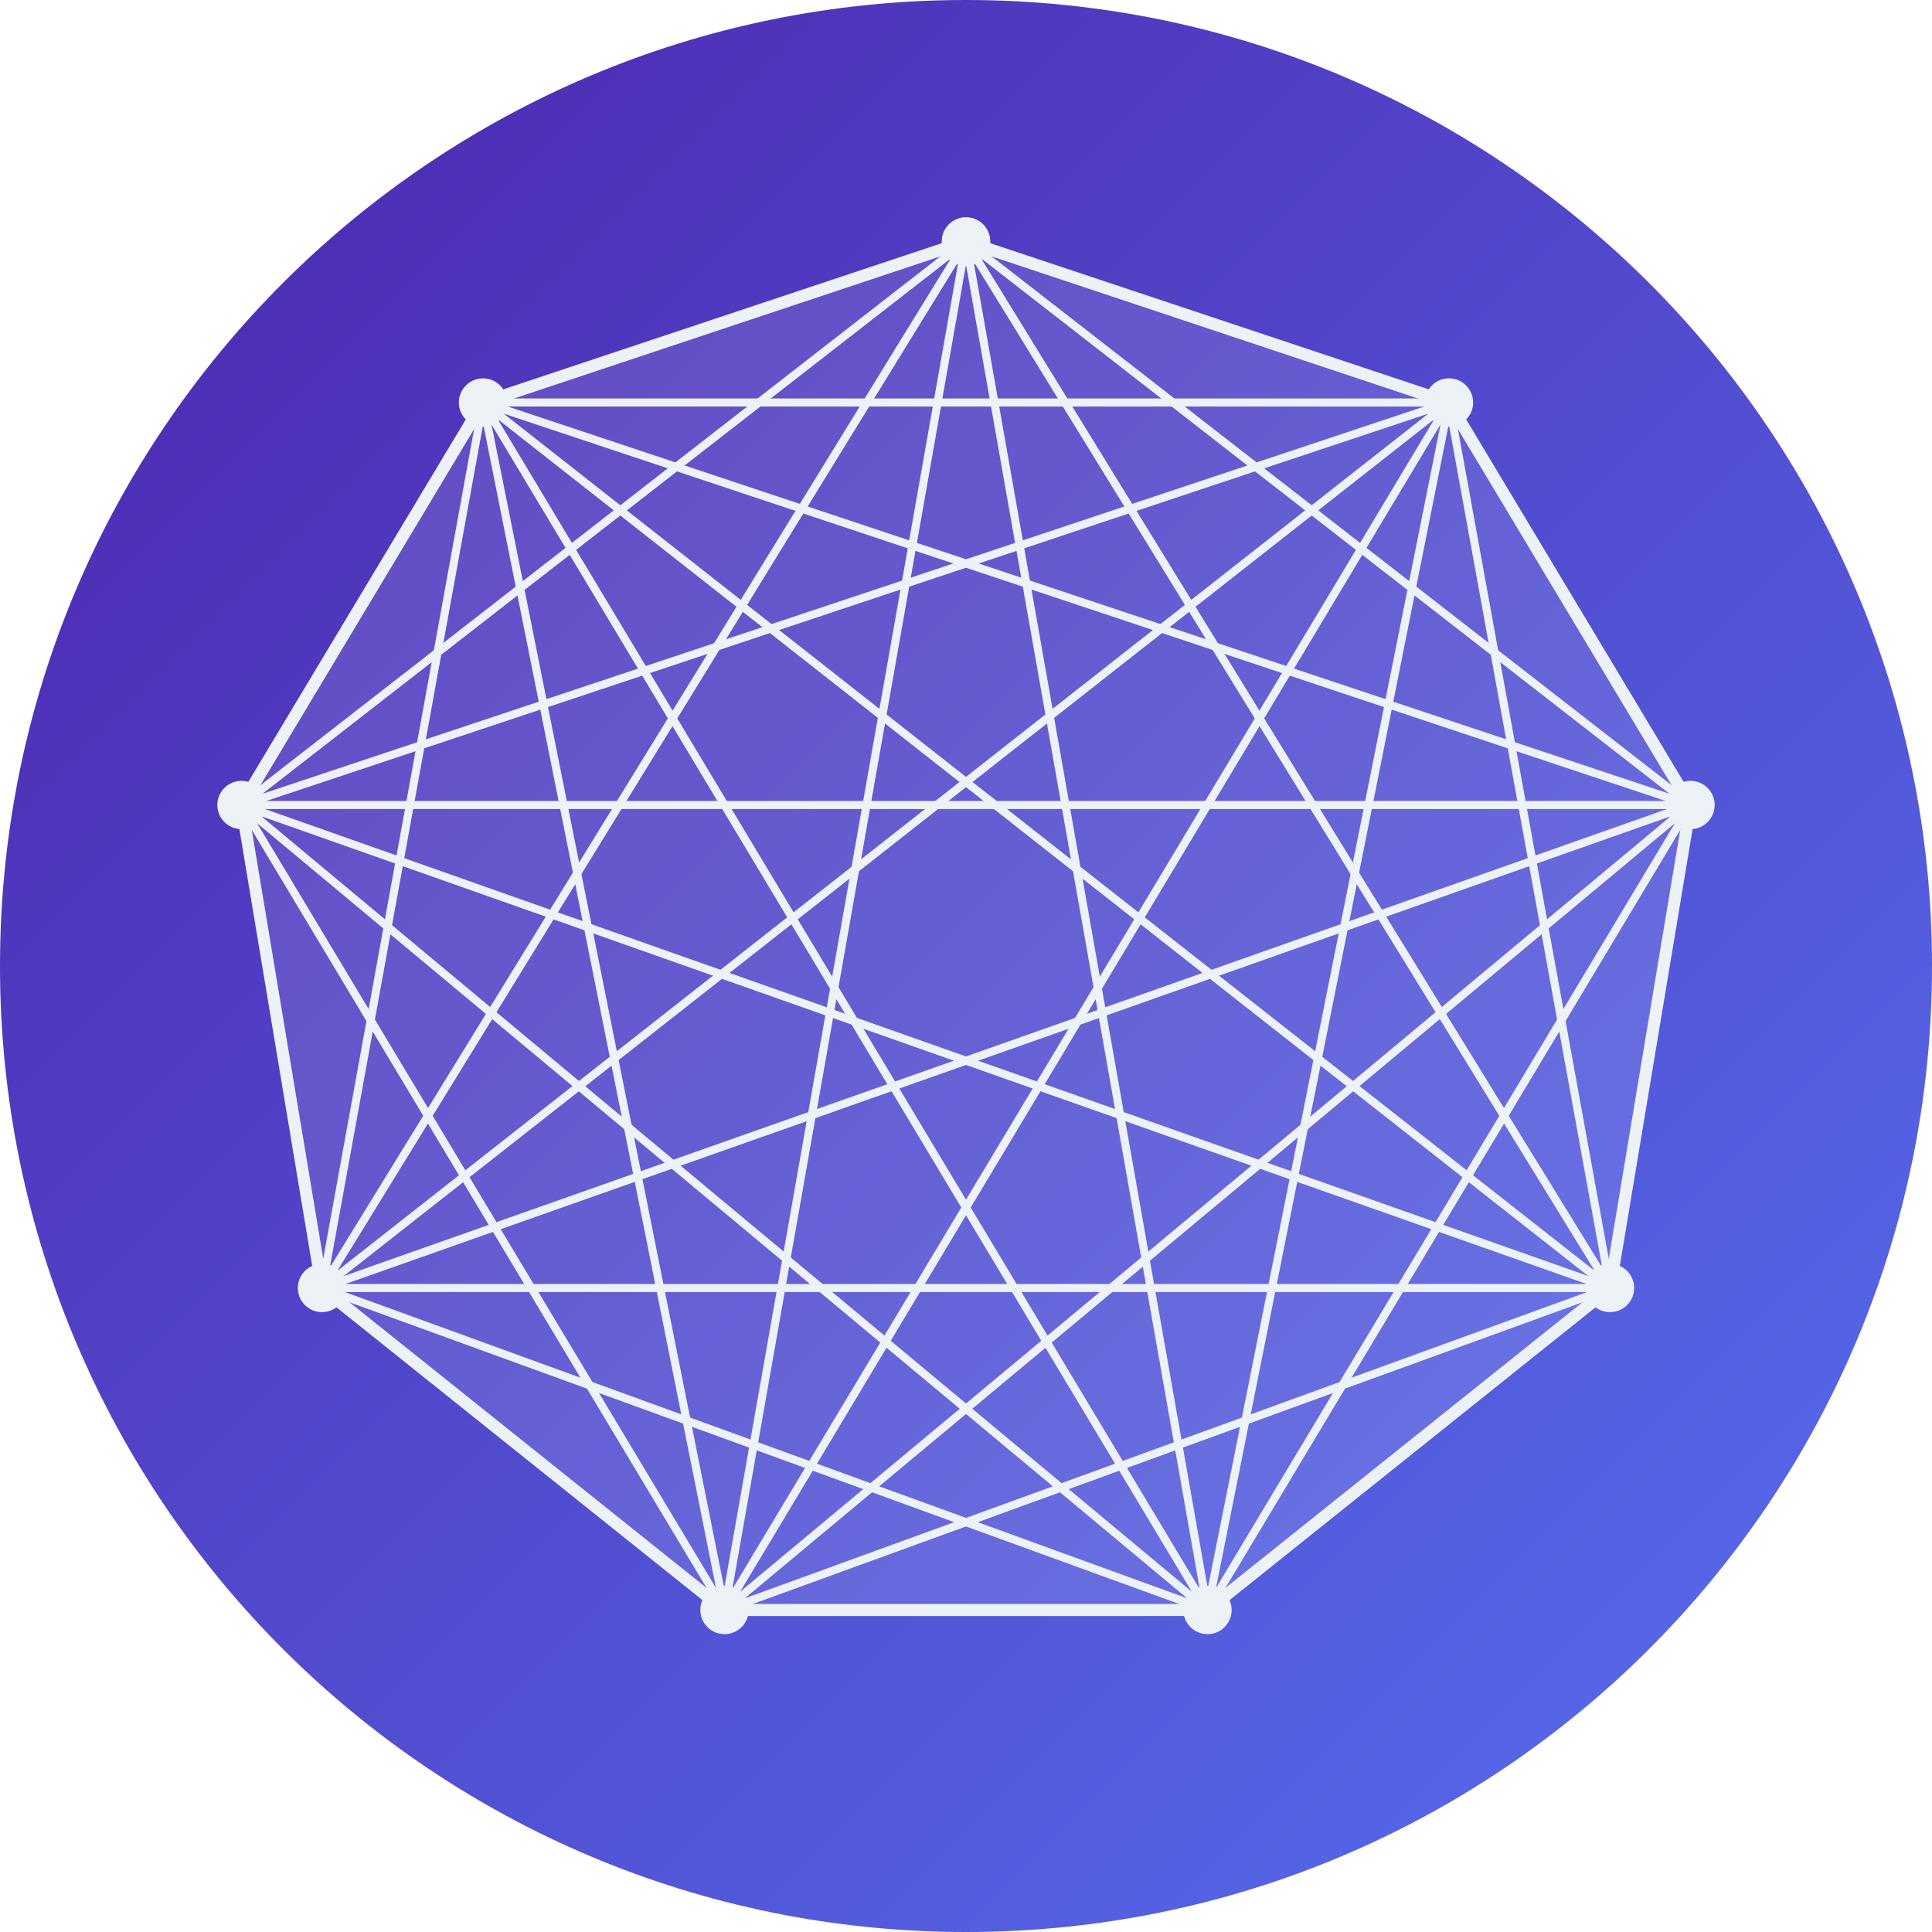
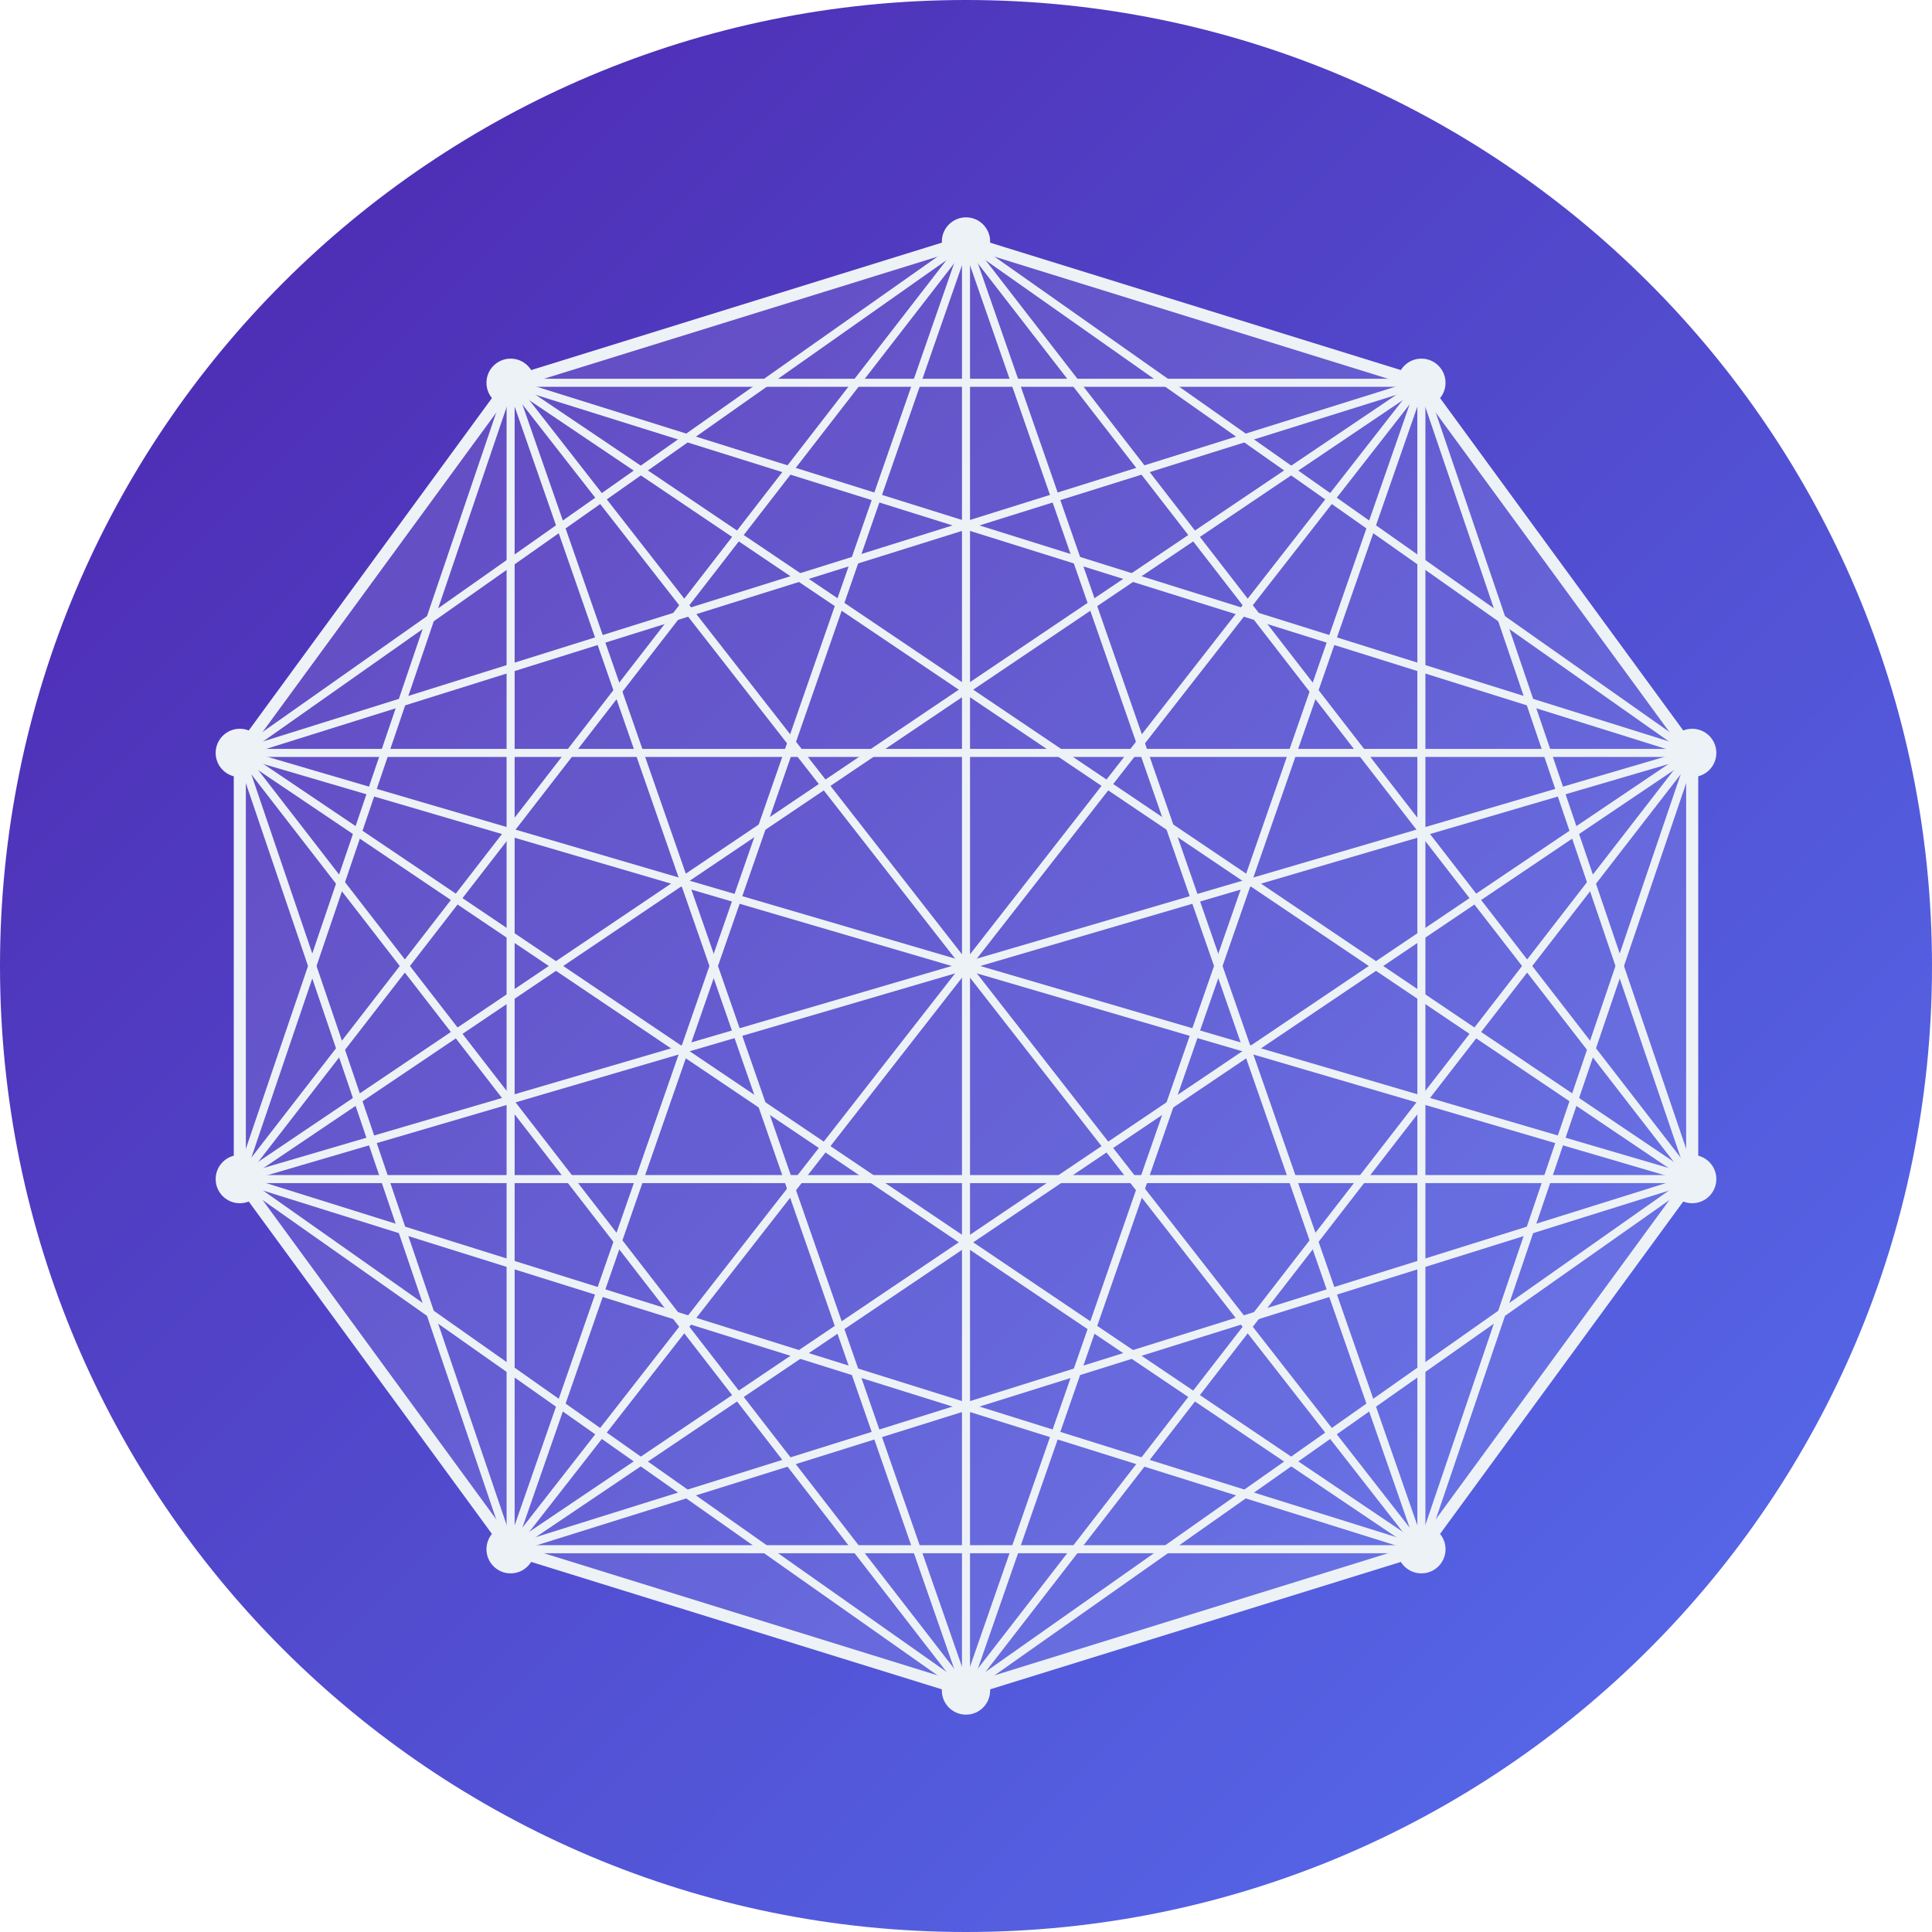
- <svg xmlns="http://www.w3.org/2000/svg" width="240" height="240" viewBox="0 0 240 240">
+ <svg xmlns="http://www.w3.org/2000/svg" width="480" height="480" viewBox="0 0 480 480">
  <defs>
    <linearGradient id="grad1" x1="0%" y1="0%" x2="100%" y2="100%">
      <stop offset="0%" stop-color="#3a0ca3" />
      <stop offset="100%" stop-color="#4361ee" />
    </linearGradient>
  </defs>
-   <circle cx="120" cy="120" r="120" fill="url(#grad1)" opacity="0.9" />
-   <polygon points="       120,30       180,50       210,100       200,160       150,200       90,200       40,160       30,100       60,50       120,30     " fill="rgba(255, 255, 255, 0.12)" stroke="#edf2f7" stroke-width="1.5" />
-   <circle cx="120" cy="30" r="3" fill="#edf2f7" />
-   <circle cx="180" cy="50" r="3" fill="#edf2f7" />
-   <circle cx="210" cy="100" r="3" fill="#edf2f7" />
-   <circle cx="200" cy="160" r="3" fill="#edf2f7" />
-   <circle cx="150" cy="200" r="3" fill="#edf2f7" />
-   <circle cx="90" cy="200" r="3" fill="#edf2f7" />
-   <circle cx="40" cy="160" r="3" fill="#edf2f7" />
-   <circle cx="30" cy="100" r="3" fill="#edf2f7" />
-   <circle cx="60" cy="50" r="3" fill="#edf2f7" />
-   <circle cx="120" cy="30" r="3" fill="#edf2f7" />
-   <line x1="120" y1="30" x2="180" y2="50" stroke="#edf2f7" stroke-width="1" />
-   <line x1="120" y1="30" x2="210" y2="100" stroke="#edf2f7" stroke-width="1" />
-   <line x1="120" y1="30" x2="200" y2="160" stroke="#edf2f7" stroke-width="1" />
-   <line x1="120" y1="30" x2="150" y2="200" stroke="#edf2f7" stroke-width="1" />
-   <line x1="120" y1="30" x2="90" y2="200" stroke="#edf2f7" stroke-width="1" />
-   <line x1="120" y1="30" x2="40" y2="160" stroke="#edf2f7" stroke-width="1" />
-   <line x1="120" y1="30" x2="30" y2="100" stroke="#edf2f7" stroke-width="1" />
-   <line x1="120" y1="30" x2="60" y2="50" stroke="#edf2f7" stroke-width="1" />
-   <line x1="180" y1="50" x2="210" y2="100" stroke="#edf2f7" stroke-width="1" />
-   <line x1="180" y1="50" x2="200" y2="160" stroke="#edf2f7" stroke-width="1" />
-   <line x1="180" y1="50" x2="150" y2="200" stroke="#edf2f7" stroke-width="1" />
-   <line x1="180" y1="50" x2="90" y2="200" stroke="#edf2f7" stroke-width="1" />
-   <line x1="180" y1="50" x2="40" y2="160" stroke="#edf2f7" stroke-width="1" />
-   <line x1="180" y1="50" x2="30" y2="100" stroke="#edf2f7" stroke-width="1" />
-   <line x1="180" y1="50" x2="60" y2="50" stroke="#edf2f7" stroke-width="1" />
-   <line x1="210" y1="100" x2="200" y2="160" stroke="#edf2f7" stroke-width="1" />
-   <line x1="210" y1="100" x2="150" y2="200" stroke="#edf2f7" stroke-width="1" />
-   <line x1="210" y1="100" x2="90" y2="200" stroke="#edf2f7" stroke-width="1" />
-   <line x1="210" y1="100" x2="40" y2="160" stroke="#edf2f7" stroke-width="1" />
-   <line x1="210" y1="100" x2="30" y2="100" stroke="#edf2f7" stroke-width="1" />
-   <line x1="210" y1="100" x2="60" y2="50" stroke="#edf2f7" stroke-width="1" />
-   <line x1="200" y1="160" x2="150" y2="200" stroke="#edf2f7" stroke-width="1" />
-   <line x1="200" y1="160" x2="90" y2="200" stroke="#edf2f7" stroke-width="1" />
-   <line x1="200" y1="160" x2="40" y2="160" stroke="#edf2f7" stroke-width="1" />
-   <line x1="200" y1="160" x2="30" y2="100" stroke="#edf2f7" stroke-width="1" />
-   <line x1="200" y1="160" x2="60" y2="50" stroke="#edf2f7" stroke-width="1" />
-   <line x1="150" y1="200" x2="90" y2="200" stroke="#edf2f7" stroke-width="1" />
-   <line x1="150" y1="200" x2="40" y2="160" stroke="#edf2f7" stroke-width="1" />
-   <line x1="150" y1="200" x2="30" y2="100" stroke="#edf2f7" stroke-width="1" />
-   <line x1="150" y1="200" x2="60" y2="50" stroke="#edf2f7" stroke-width="1" />
-   <line x1="90" y1="200" x2="40" y2="160" stroke="#edf2f7" stroke-width="1" />
-   <line x1="90" y1="200" x2="30" y2="100" stroke="#edf2f7" stroke-width="1" />
-   <line x1="90" y1="200" x2="60" y2="50" stroke="#edf2f7" stroke-width="1" />
-   <line x1="40" y1="160" x2="30" y2="100" stroke="#edf2f7" stroke-width="1" />
-   <line x1="40" y1="160" x2="60" y2="50" stroke="#edf2f7" stroke-width="1" />
-   <line x1="30" y1="100" x2="60" y2="50" stroke="#edf2f7" stroke-width="1" />
+   <circle cx="240" cy="240" r="240" fill="url(#grad1)" opacity="0.9" />
+   <polygon points="       240,60       353.14,95.1       420.42,187.06       420.42,292.94       353.14,384.9       240,420       126.86,384.9       59.58,292.94       59.58,187.06       126.86,95.1     " fill="rgba(255, 255, 255, 0.12)" stroke="#edf2f7" stroke-width="3" />
+   <circle cx="240" cy="60" r="6" fill="#edf2f7" />
+   <circle cx="353.14" cy="95.1" r="6" fill="#edf2f7" />
+   <circle cx="420.42" cy="187.06" r="6" fill="#edf2f7" />
+   <circle cx="420.42" cy="292.94" r="6" fill="#edf2f7" />
+   <circle cx="353.14" cy="384.9" r="6" fill="#edf2f7" />
+   <circle cx="240" cy="420" r="6" fill="#edf2f7" />
+   <circle cx="126.86" cy="384.9" r="6" fill="#edf2f7" />
+   <circle cx="59.58" cy="292.94" r="6" fill="#edf2f7" />
+   <circle cx="59.58" cy="187.06" r="6" fill="#edf2f7" />
+   <circle cx="126.86" cy="95.1" r="6" fill="#edf2f7" />
+   <line x1="240" y1="60" x2="353.14" y2="95.1" stroke="#edf2f7" stroke-width="2" />
+   <line x1="240" y1="60" x2="420.42" y2="187.06" stroke="#edf2f7" stroke-width="2" />
+   <line x1="240" y1="60" x2="420.42" y2="292.94" stroke="#edf2f7" stroke-width="2" />
+   <line x1="240" y1="60" x2="353.14" y2="384.9" stroke="#edf2f7" stroke-width="2" />
+   <line x1="240" y1="60" x2="240" y2="420" stroke="#edf2f7" stroke-width="2" />
+   <line x1="240" y1="60" x2="126.86" y2="384.9" stroke="#edf2f7" stroke-width="2" />
+   <line x1="240" y1="60" x2="59.58" y2="292.94" stroke="#edf2f7" stroke-width="2" />
+   <line x1="240" y1="60" x2="59.58" y2="187.06" stroke="#edf2f7" stroke-width="2" />
+   <line x1="240" y1="60" x2="126.86" y2="95.1" stroke="#edf2f7" stroke-width="2" />
+   <line x1="353.14" y1="95.1" x2="420.42" y2="187.06" stroke="#edf2f7" stroke-width="2" />
+   <line x1="353.14" y1="95.1" x2="420.42" y2="292.94" stroke="#edf2f7" stroke-width="2" />
+   <line x1="353.14" y1="95.1" x2="353.14" y2="384.9" stroke="#edf2f7" stroke-width="2" />
+   <line x1="353.14" y1="95.1" x2="240" y2="420" stroke="#edf2f7" stroke-width="2" />
+   <line x1="353.14" y1="95.1" x2="126.86" y2="384.9" stroke="#edf2f7" stroke-width="2" />
+   <line x1="353.14" y1="95.1" x2="59.58" y2="292.94" stroke="#edf2f7" stroke-width="2" />
+   <line x1="353.14" y1="95.1" x2="59.58" y2="187.06" stroke="#edf2f7" stroke-width="2" />
+   <line x1="353.14" y1="95.1" x2="126.86" y2="95.1" stroke="#edf2f7" stroke-width="2" />
+   <line x1="420.42" y1="187.06" x2="420.42" y2="292.94" stroke="#edf2f7" stroke-width="2" />
+   <line x1="420.42" y1="187.06" x2="353.14" y2="384.9" stroke="#edf2f7" stroke-width="2" />
+   <line x1="420.42" y1="187.06" x2="240" y2="420" stroke="#edf2f7" stroke-width="2" />
+   <line x1="420.42" y1="187.06" x2="126.86" y2="384.9" stroke="#edf2f7" stroke-width="2" />
+   <line x1="420.42" y1="187.06" x2="59.58" y2="292.94" stroke="#edf2f7" stroke-width="2" />
+   <line x1="420.42" y1="187.06" x2="59.58" y2="187.06" stroke="#edf2f7" stroke-width="2" />
+   <line x1="420.42" y1="187.06" x2="126.86" y2="95.1" stroke="#edf2f7" stroke-width="2" />
+   <line x1="420.42" y1="292.94" x2="353.14" y2="384.9" stroke="#edf2f7" stroke-width="2" />
+   <line x1="420.42" y1="292.94" x2="240" y2="420" stroke="#edf2f7" stroke-width="2" />
+   <line x1="420.42" y1="292.94" x2="126.86" y2="384.9" stroke="#edf2f7" stroke-width="2" />
+   <line x1="420.42" y1="292.94" x2="59.58" y2="292.94" stroke="#edf2f7" stroke-width="2" />
+   <line x1="420.42" y1="292.94" x2="59.58" y2="187.06" stroke="#edf2f7" stroke-width="2" />
+   <line x1="420.42" y1="292.94" x2="126.86" y2="95.1" stroke="#edf2f7" stroke-width="2" />
+   <line x1="353.14" y1="384.9" x2="240" y2="420" stroke="#edf2f7" stroke-width="2" />
+   <line x1="353.14" y1="384.9" x2="126.86" y2="384.9" stroke="#edf2f7" stroke-width="2" />
+   <line x1="353.14" y1="384.9" x2="59.58" y2="292.94" stroke="#edf2f7" stroke-width="2" />
+   <line x1="353.14" y1="384.9" x2="59.58" y2="187.06" stroke="#edf2f7" stroke-width="2" />
+   <line x1="353.14" y1="384.9" x2="126.86" y2="95.1" stroke="#edf2f7" stroke-width="2" />
+   <line x1="240" y1="420" x2="126.86" y2="384.9" stroke="#edf2f7" stroke-width="2" />
+   <line x1="240" y1="420" x2="59.58" y2="292.94" stroke="#edf2f7" stroke-width="2" />
+   <line x1="240" y1="420" x2="59.58" y2="187.06" stroke="#edf2f7" stroke-width="2" />
+   <line x1="240" y1="420" x2="126.86" y2="95.1" stroke="#edf2f7" stroke-width="2" />
+   <line x1="126.86" y1="384.9" x2="59.58" y2="292.94" stroke="#edf2f7" stroke-width="2" />
+   <line x1="126.86" y1="384.9" x2="59.58" y2="187.06" stroke="#edf2f7" stroke-width="2" />
+   <line x1="126.86" y1="384.9" x2="126.86" y2="95.1" stroke="#edf2f7" stroke-width="2" />
+   <line x1="59.58" y1="292.94" x2="59.58" y2="187.06" stroke="#edf2f7" stroke-width="2" />
+   <line x1="59.58" y1="292.94" x2="126.86" y2="95.1" stroke="#edf2f7" stroke-width="2" />
+   <line x1="59.58" y1="187.06" x2="126.86" y2="95.1" stroke="#edf2f7" stroke-width="2" />
</svg>
